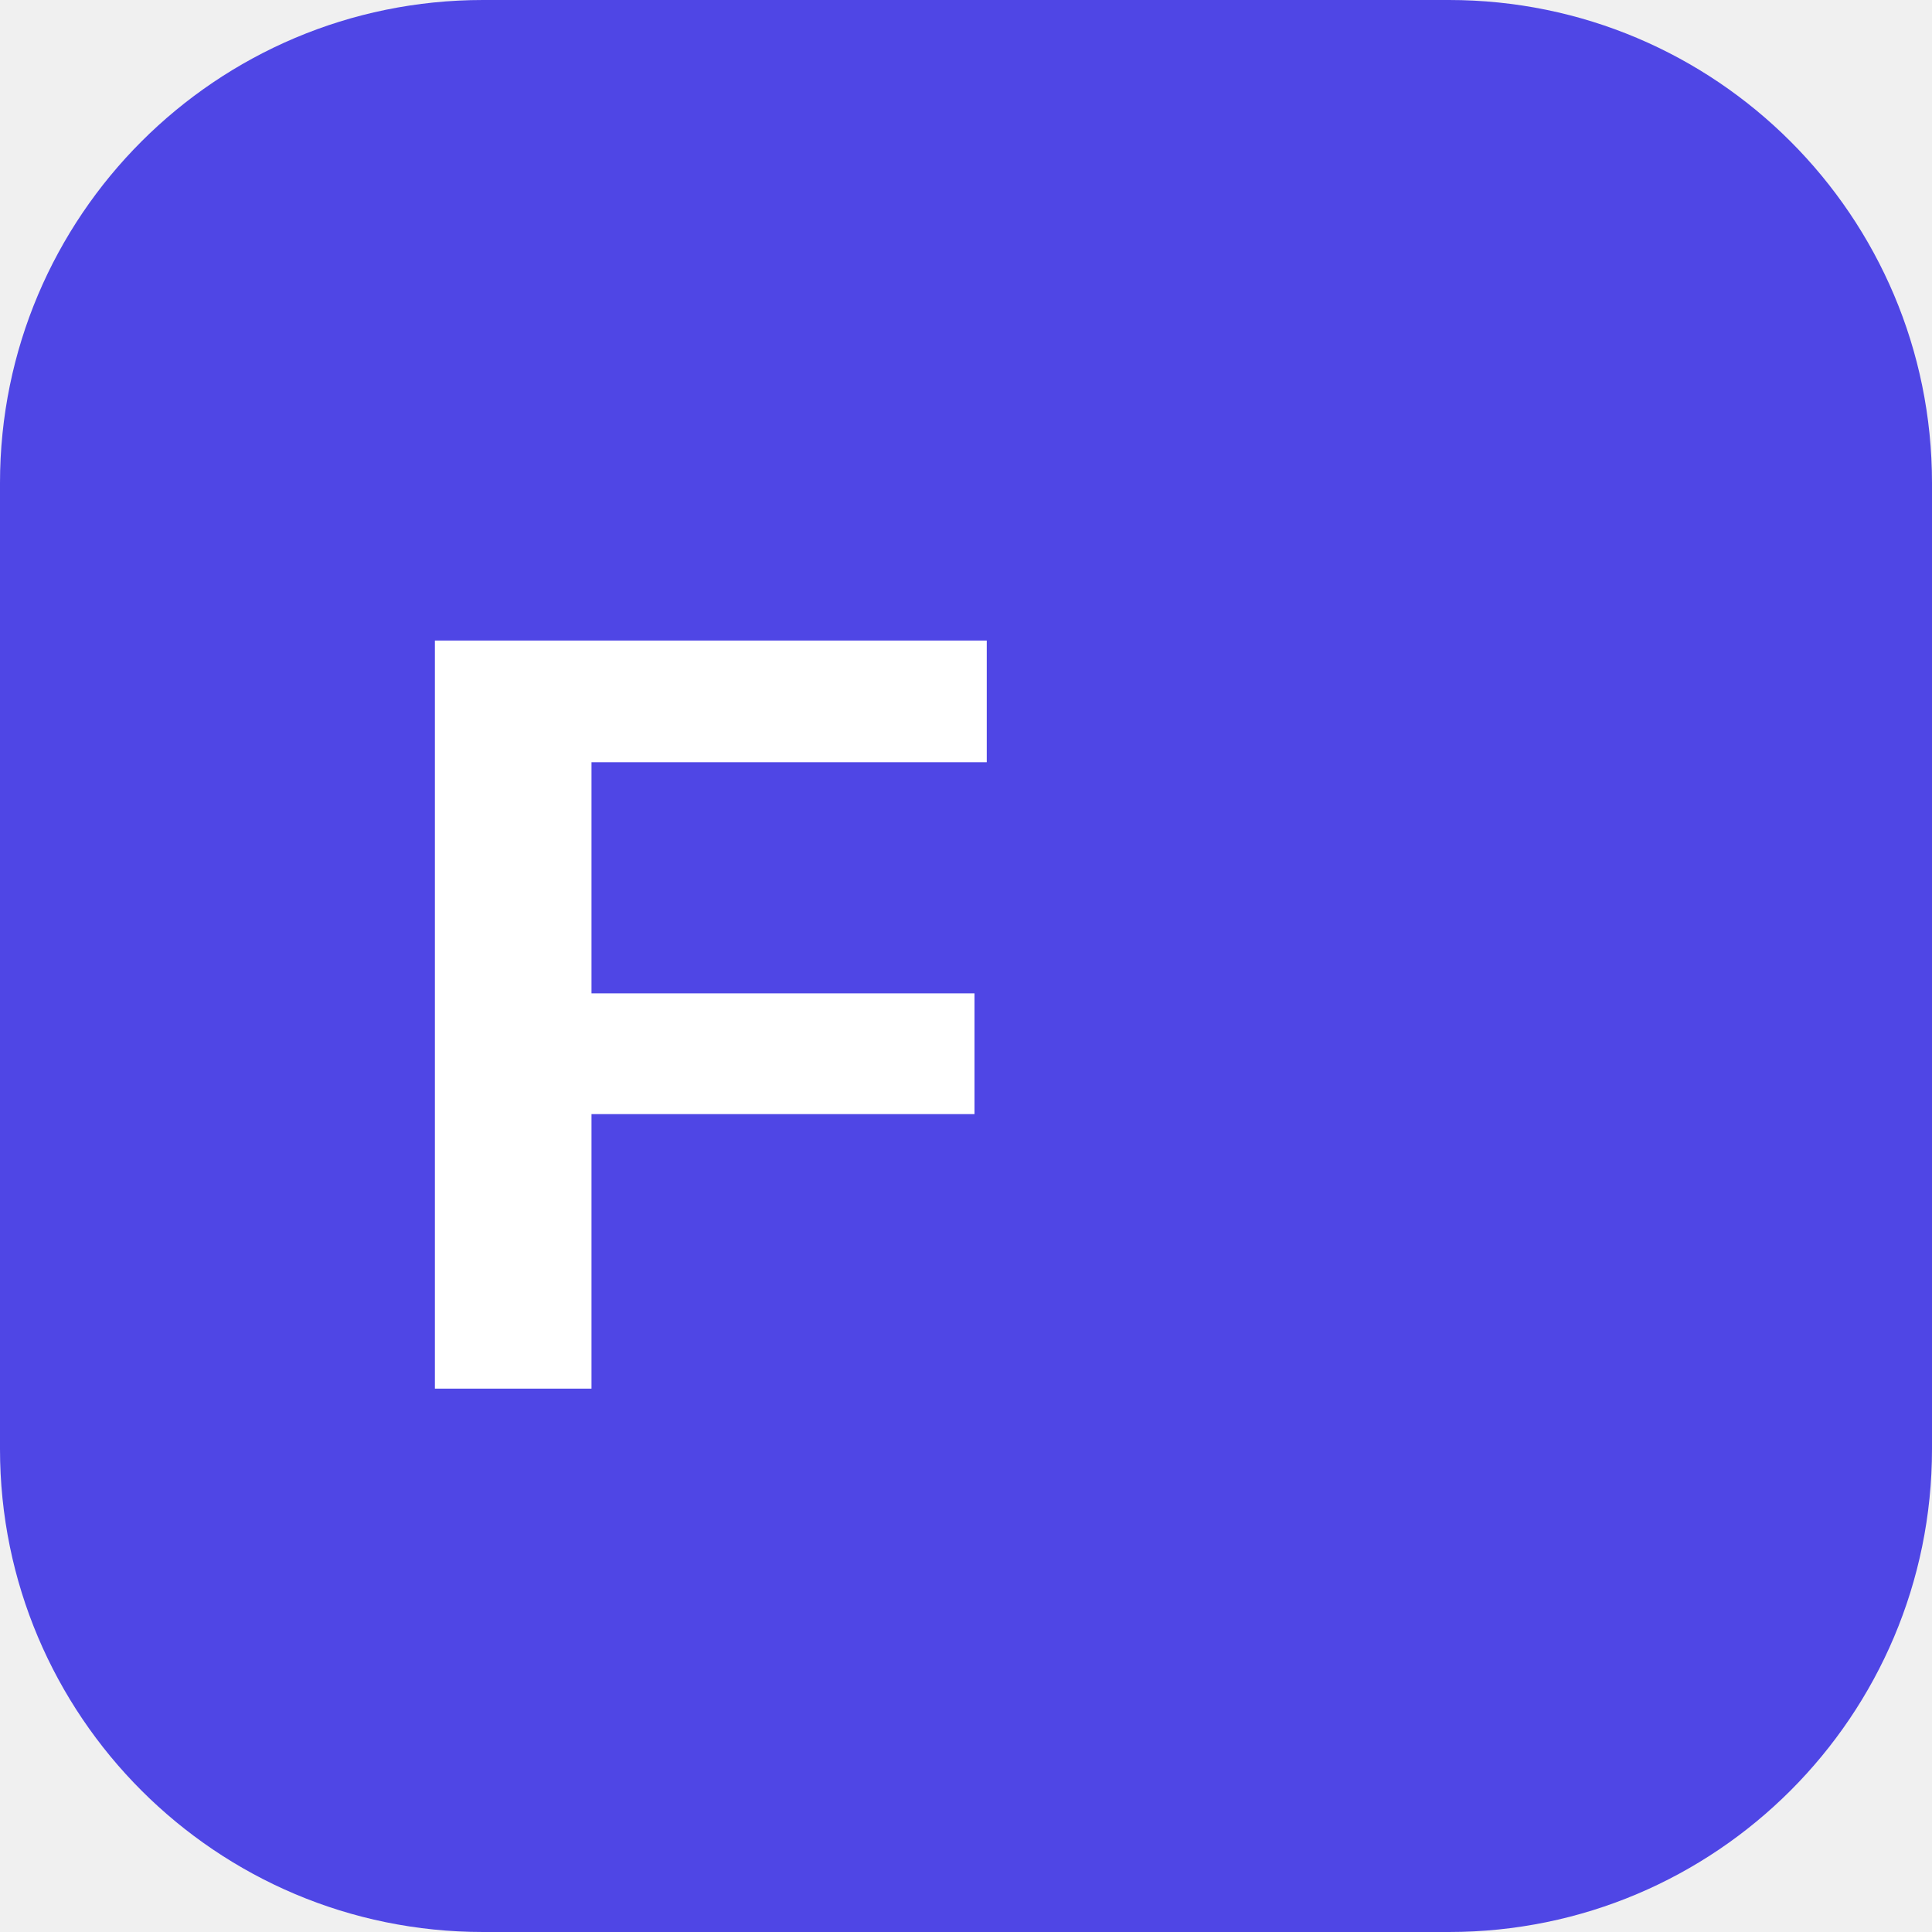
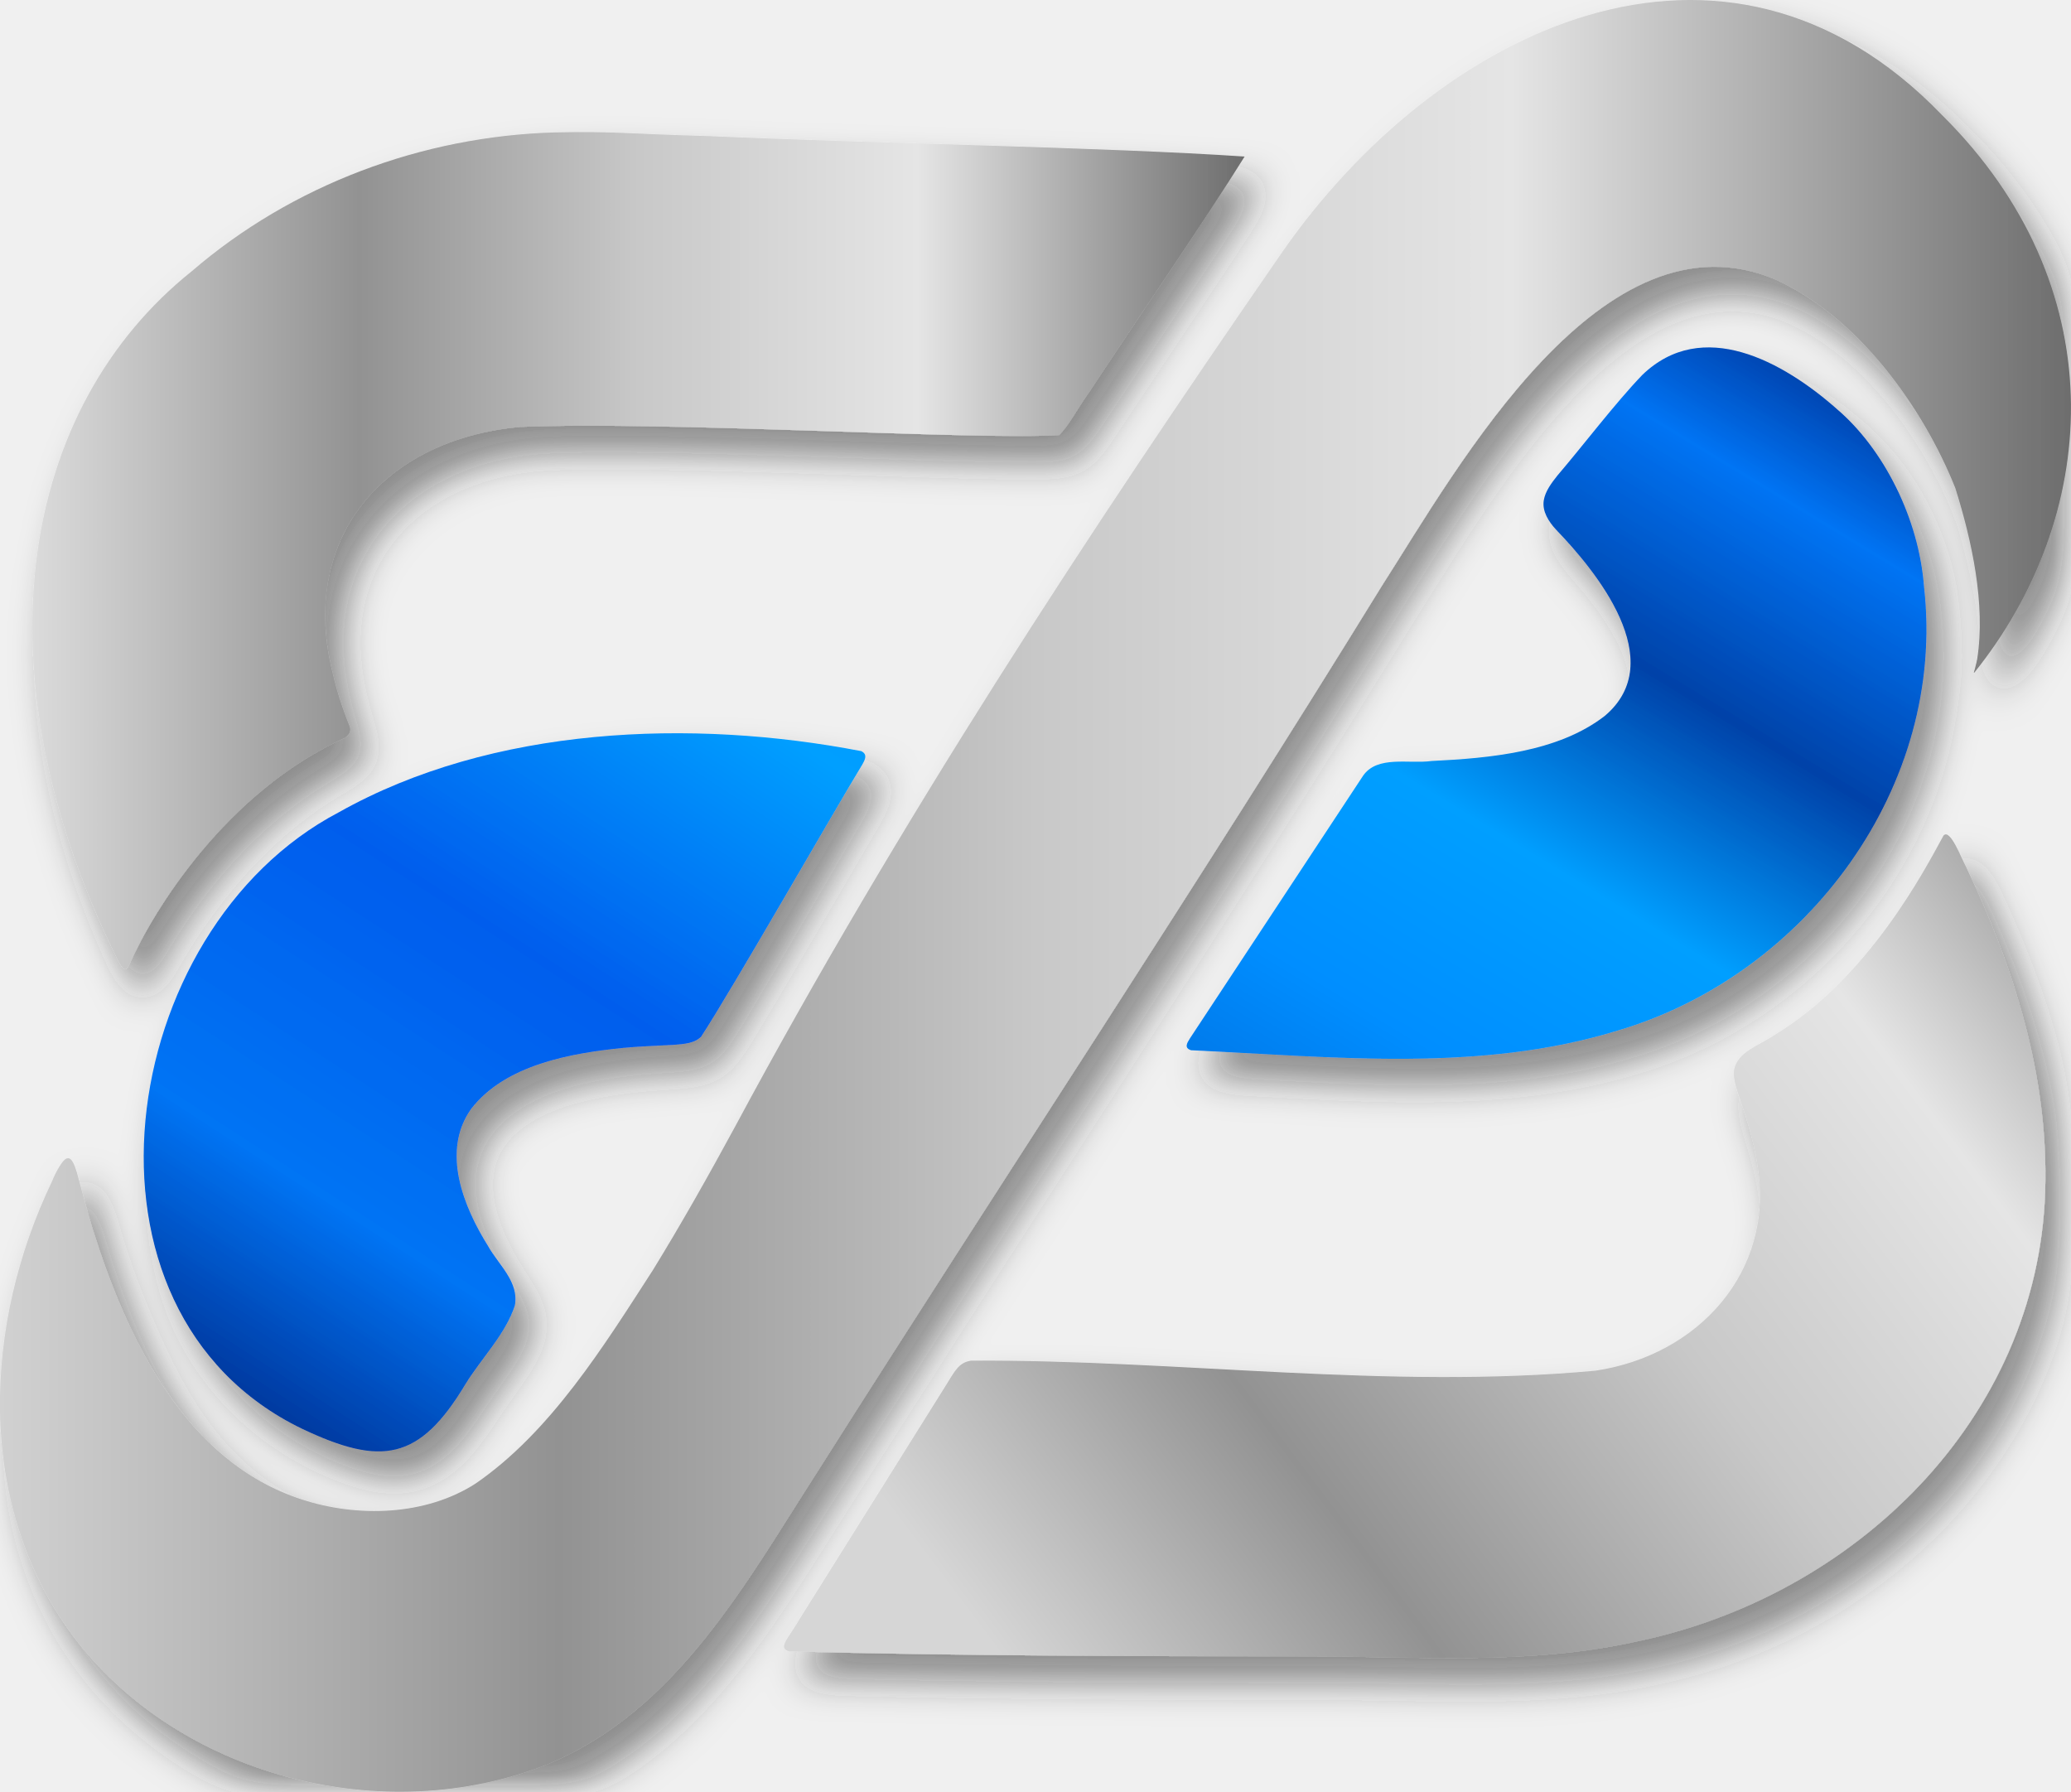
- <svg xmlns="http://www.w3.org/2000/svg" viewBox="0 0 32 32" fill="none">
-   <rect width="32" height="32" rx="8" fill="#4f46e5" />
-   <text x="6" y="23" font-family="Arial, sans-serif" font-weight="bold" font-size="18" fill="white">F</text>
+ <svg xmlns="http://www.w3.org/2000/svg" id="Layer_2" data-name="Layer 2" viewBox="0 0 231.8 200.51">
+   <defs>
+     <style>
+       .cls-1 {
+         fill: url(#linear-gradient-2);
+       }
+ 
+       .cls-2 {
+         fill: url(#linear-gradient-4);
+       }
+ 
+       .cls-3 {
+         fill: url(#linear-gradient-3);
+       }
+ 
+       .cls-4 {
+         filter: url(#drop-shadow-1);
+       }
+ 
+       .cls-5 {
+         fill: url(#linear-gradient-5);
+       }
+ 
+       .cls-6 {
+         fill: url(#linear-gradient);
+       }
+     </style>
+     <filter id="drop-shadow-1" x="-4.1" y="-3.94" width="244" height="214" filterUnits="userSpaceOnUse">
+       <feOffset dx="2" dy="3" />
+       <feGaussianBlur result="blur" stdDeviation="2" />
+       <feFlood flood-color="#282828" flood-opacity=".5" />
+       <feComposite in2="blur" operator="in" />
+       <feComposite in="SourceGraphic" />
+     </filter>
+     <linearGradient id="linear-gradient" x1="3.62" y1="61.62" x2="139.31" y2="61.62" gradientUnits="userSpaceOnUse">
+       <stop offset="0" stop-color="#dbdbdb" />
+       <stop offset=".27" stop-color="#929292" />
+       <stop offset=".5" stop-color="#c8c8c8" />
+       <stop offset=".73" stop-color="#e5e5e5" />
+       <stop offset="1" stop-color="#6d6d6d" />
+     </linearGradient>
+     <linearGradient id="linear-gradient-2" x1="119.12" y1="5.11" x2="10.81" y2="172.21" gradientUnits="userSpaceOnUse">
+       <stop offset="0" stop-color="#0064d5" />
+       <stop offset=".23" stop-color="#008eff" />
+       <stop offset=".41" stop-color="#009fff" />
+       <stop offset=".59" stop-color="#005ded" />
+       <stop offset=".77" stop-color="#0074f4" />
+       <stop offset="1" stop-color="#00004e" />
+       <stop offset="1" stop-color="#0069e0" />
+     </linearGradient>
+     <linearGradient id="linear-gradient-3" x1="117.62" y1="192.77" x2="248.68" y2="94.19" gradientUnits="userSpaceOnUse">
+       <stop offset="0" stop-color="#d6d6d6" />
+       <stop offset=".24" stop-color="#929292" />
+       <stop offset=".5" stop-color="#c8c8c8" />
+       <stop offset=".73" stop-color="#e5e5e5" />
+       <stop offset="1" stop-color="#6d6d6d" />
+     </linearGradient>
+     <linearGradient id="linear-gradient-4" x1="146.47" y1="145.32" x2="216.85" y2="29.82" gradientUnits="userSpaceOnUse">
+       <stop offset="0" stop-color="#0064d5" />
+       <stop offset=".23" stop-color="#008eff" />
+       <stop offset=".41" stop-color="#009fff" />
+       <stop offset=".59" stop-color="#0042a8" />
+       <stop offset=".77" stop-color="#0074f4" />
+       <stop offset="1" stop-color="#00004e" />
+       <stop offset="1" stop-color="#0069e0" />
+     </linearGradient>
+     <linearGradient id="linear-gradient-5" x1="0" y1="100.26" x2="231.8" y2="100.26" gradientUnits="userSpaceOnUse">
+       <stop offset="0" stop-color="#d1d1d1" />
+       <stop offset=".27" stop-color="#929292" />
+       <stop offset=".5" stop-color="#c8c8c8" />
+       <stop offset=".73" stop-color="#e5e5e5" />
+       <stop offset="1" stop-color="#6d6d6d" />
+     </linearGradient>
+   </defs>
+   <g id="Layer_1-2" data-name="Layer 1">
+     <g class="cls-4">
+       <path class="cls-6" d="M139.31,17.52c-15.51-1.05-42.13-1.49-59.98-2.29-9.17-.25-10.62-.56-17.28-.41-14.79.43-29.36,5.87-40.57,15.52C2.34,45.63-2.99,74.95,13.27,107.6c.42.74.77,1.33,1.2.34,2.71-6.07,10.81-19.3,24.17-25.39.49-.36.68-.75.48-1.29-.45-1.14-1.29-3.29-1.9-5.99-3.74-14.75,5.42-26.08,21-27.49,16.58-.68,50.84,1.51,60.33.91,1.24-1.3,1.8-2.61,3.41-4.89,4.39-6.71,13.24-19.65,17.34-26.27v-.03Z" />
+       <path class="cls-1" d="M96.38,84.06c-18.92-3.65-41.28-2.82-58.48,6.86-25,13.13-31.29,55.82-4.11,68.97,8.86,4.21,13.15,3.61,18.29-4.96,1.8-2.93,4.47-5.57,5.54-8.81.51-2.65-1.81-4.55-2.99-6.66-2.75-4.4-5.29-10.61-1.89-15.37,3.81-4.94,11.19-6.24,17.06-6.82,1.84-.18,3.82-.23,5.65-.34,1.14-.09,2.3-.17,3.03-.92,3.54-5.42,14.76-25.07,18.03-30.44.32-.56.6-1.12-.06-1.48l-.08-.04Z" />
+       <path class="cls-3" d="M88.27,184.82c19.3.5,38.81.55,58.14.55,12.27.01,24.67,1.02,36.76-1.66,24.43-5.06,44.9-24.87,45.74-50.37.41-12.87-3.47-24.97-8.88-36.38-.45-.77-1.74-4.29-2.5-3.45-2.08,3.8-8.42,16.04-19.04,22.4-1.64,1.11-3.99,1.8-4.39,3.77-.27,1.47.98,3.93,1.57,6.14.46,1.54.84,3.1,1.06,4.68,1.9,11.88-6.71,21.21-18.16,22.9-23.14,2.15-46.71-1.26-69.9-1.12-1.39.23-1.78,1.13-2.88,2.89-3.67,5.84-10.43,16.68-14.86,23.73-.48.76-.91,1.45-1.36,2.17-1.21,2.15-2.54,3.29-1.36,3.71l.08.03Z" />
+       <path class="cls-2" d="M133.35,117.54c15.81.73,32.29,2.54,47.68-2.2,21.23-6.24,36.85-27.4,34.32-49.64-.57-7.67-4.52-15.45-9.73-19.9-6.06-5.37-15.09-10.33-21.81-3.83-3.03,3.15-6.65,7.93-9.47,11.22-.67.84-1.39,1.79-1.55,2.81-.2,1.22.55,2.39,1.37,3.27,4.53,4.69,12.72,14.72,5.46,20.85-5.26,4.08-12.95,4.73-19.41,5.05-2.51.35-6.03-.66-7.64,1.64-3.31,5.01-16.22,24.6-19.39,29.41-.33.52-.64,1.05.08,1.3l.08.03Z" />
+       <path class="cls-5" d="M7.68,129.62c.35.06.64.65.92,1.58.59,2.12,1.12,4.3,1.79,6.42,3.84,12.22,10.33,25.98,23.42,30.2,6.22,2.03,13.81,1.82,19.41-1.78,8.42-5.79,14.35-15.37,19.87-23.92,3.25-5.29,6.25-10.62,9.2-16.06,18.21-33.92,39.3-66.14,61.18-97.78,17.31-24.98,49.47-40.76,73.91-15.39,19.2,19.04,17.78,44.06,4.22,61.6-.52.63-.84,1.21-.58.44.08-.37.2-.72.28-1.17.96-6.19-.61-13.28-2.45-19.14-3.59-8.99-10.84-19.14-20.06-23.31-19.43-8.27-35.56,20.89-44.16,34.31-20.66,33.54-42.12,65.93-63.16,99.12-8.03,12.49-15.81,26.79-30.22,32.71-18.26,7.24-41.31,1.4-53.12-14.44-10.96-14.82-9.96-34.9-2.29-50.84.3-.78,1.23-2.63,1.77-2.54h.06Z" />
+     </g>
+   </g>
</svg>
